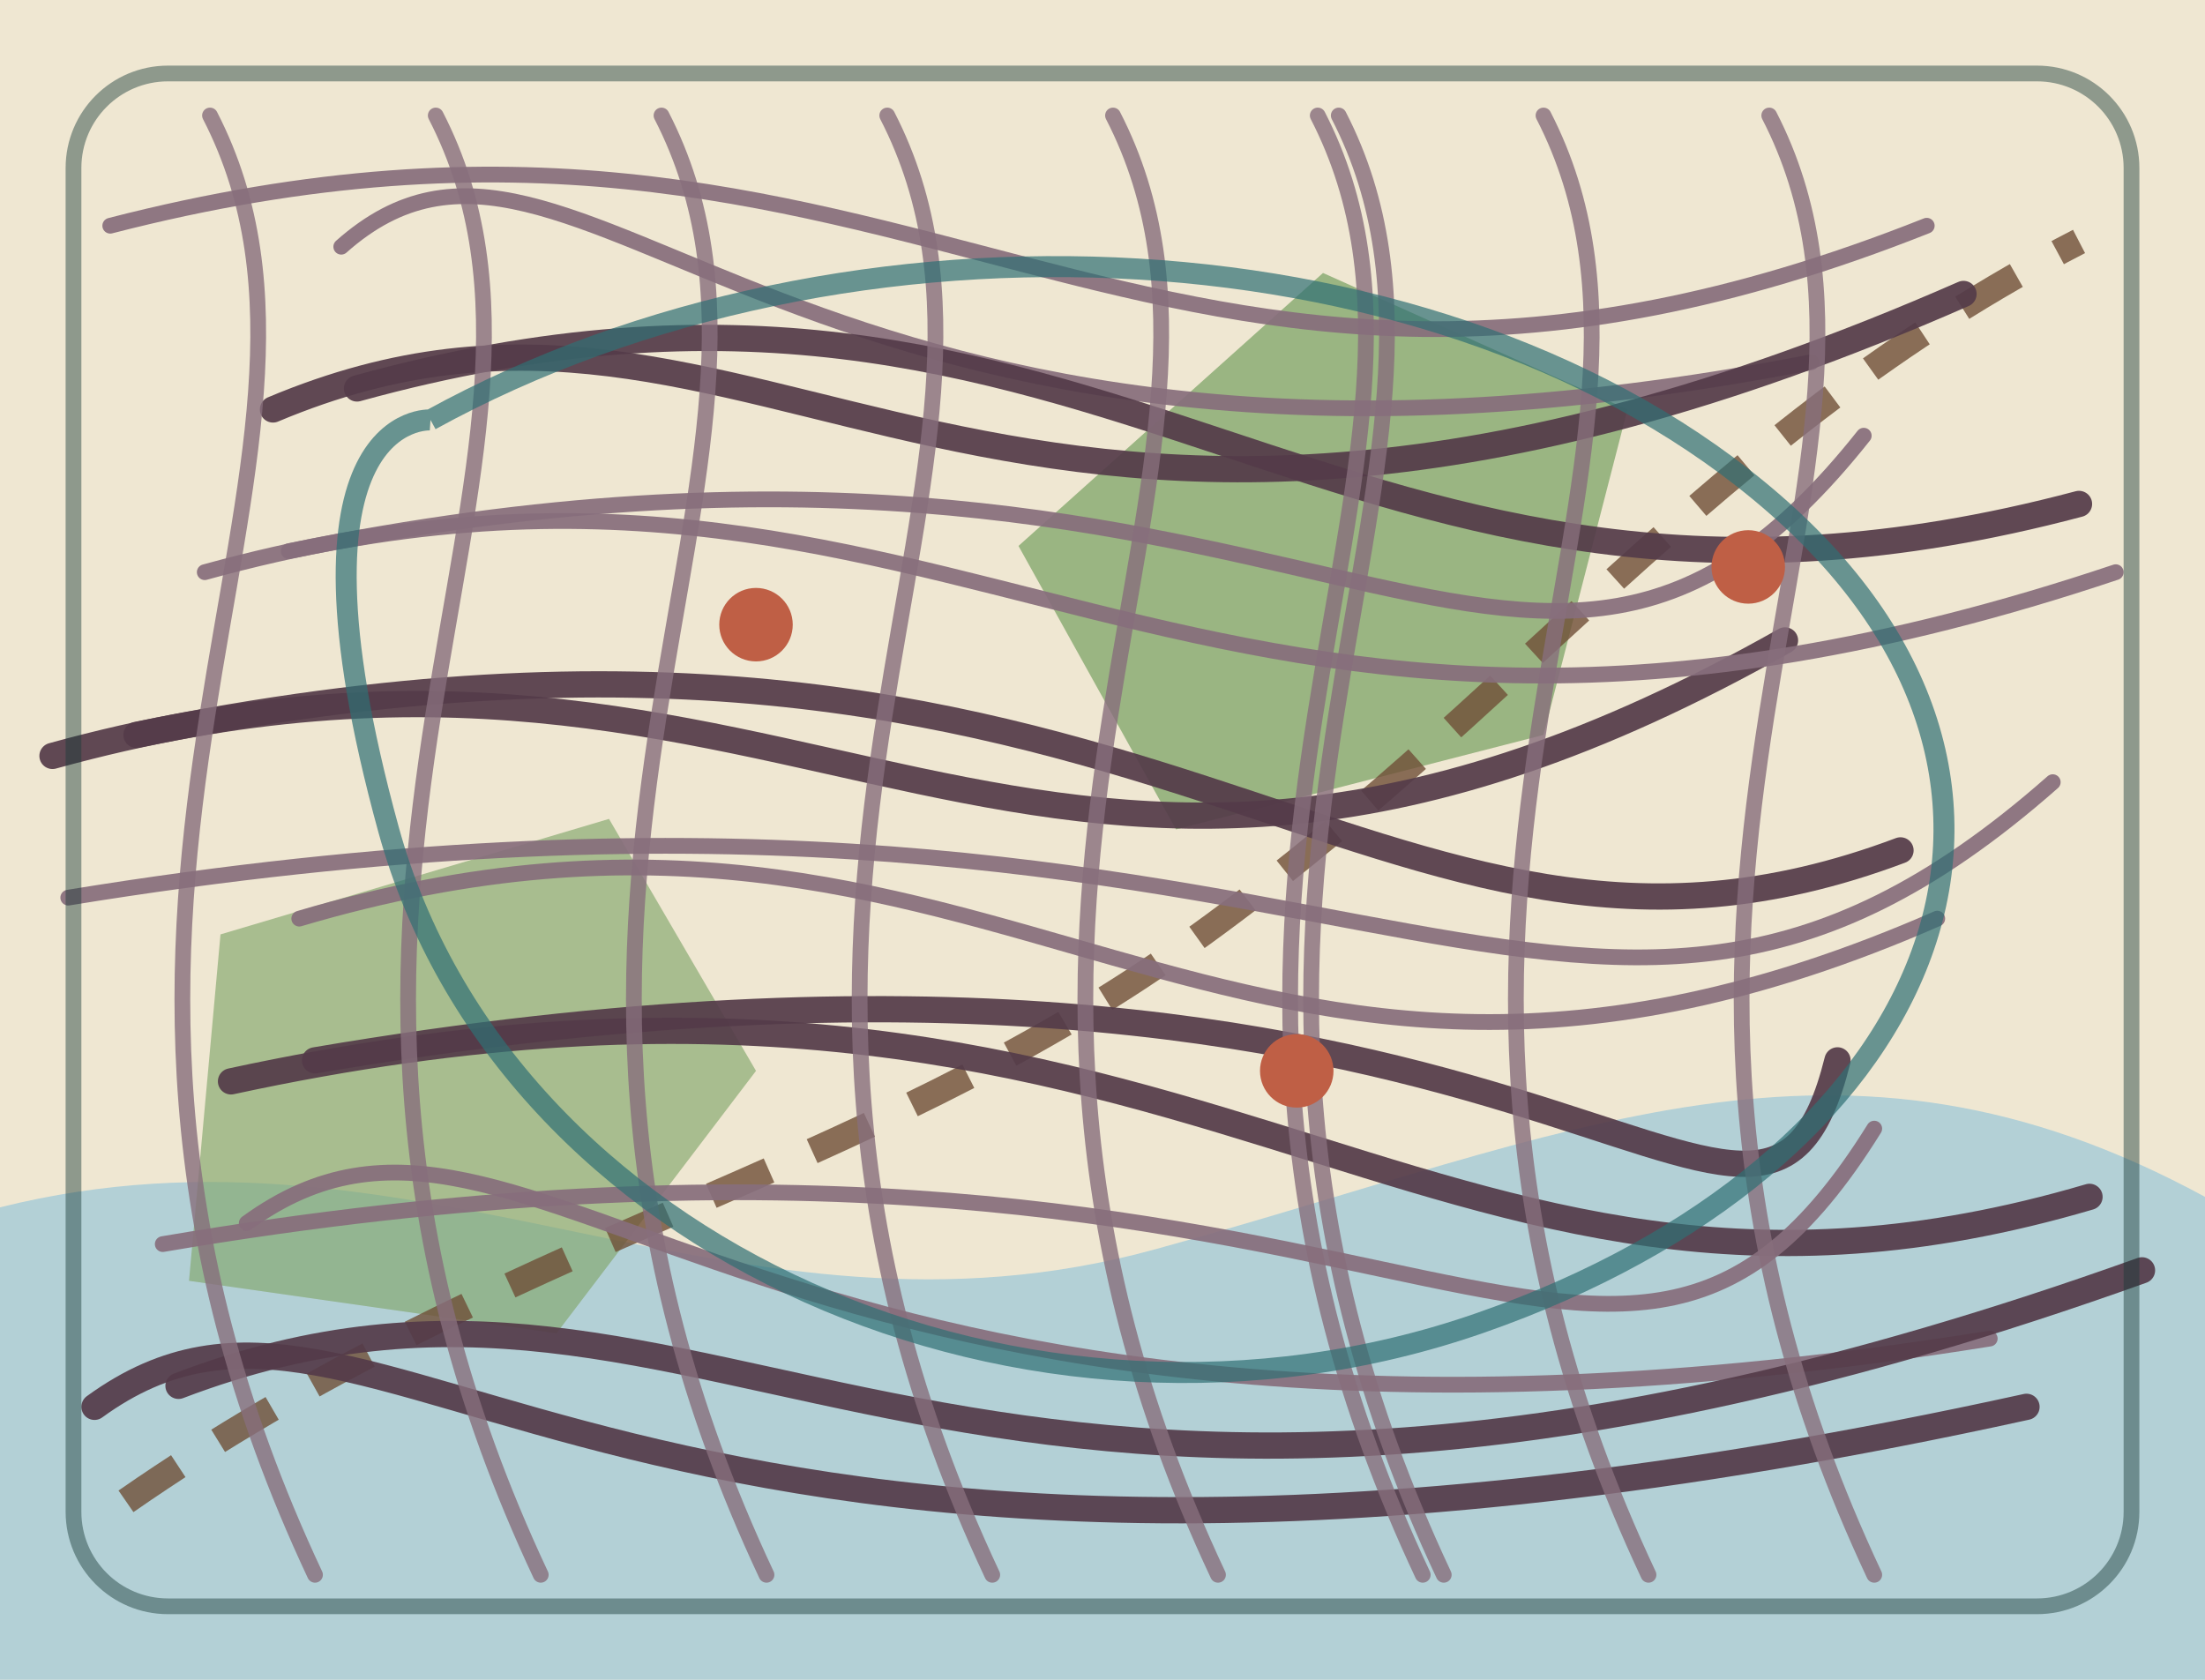
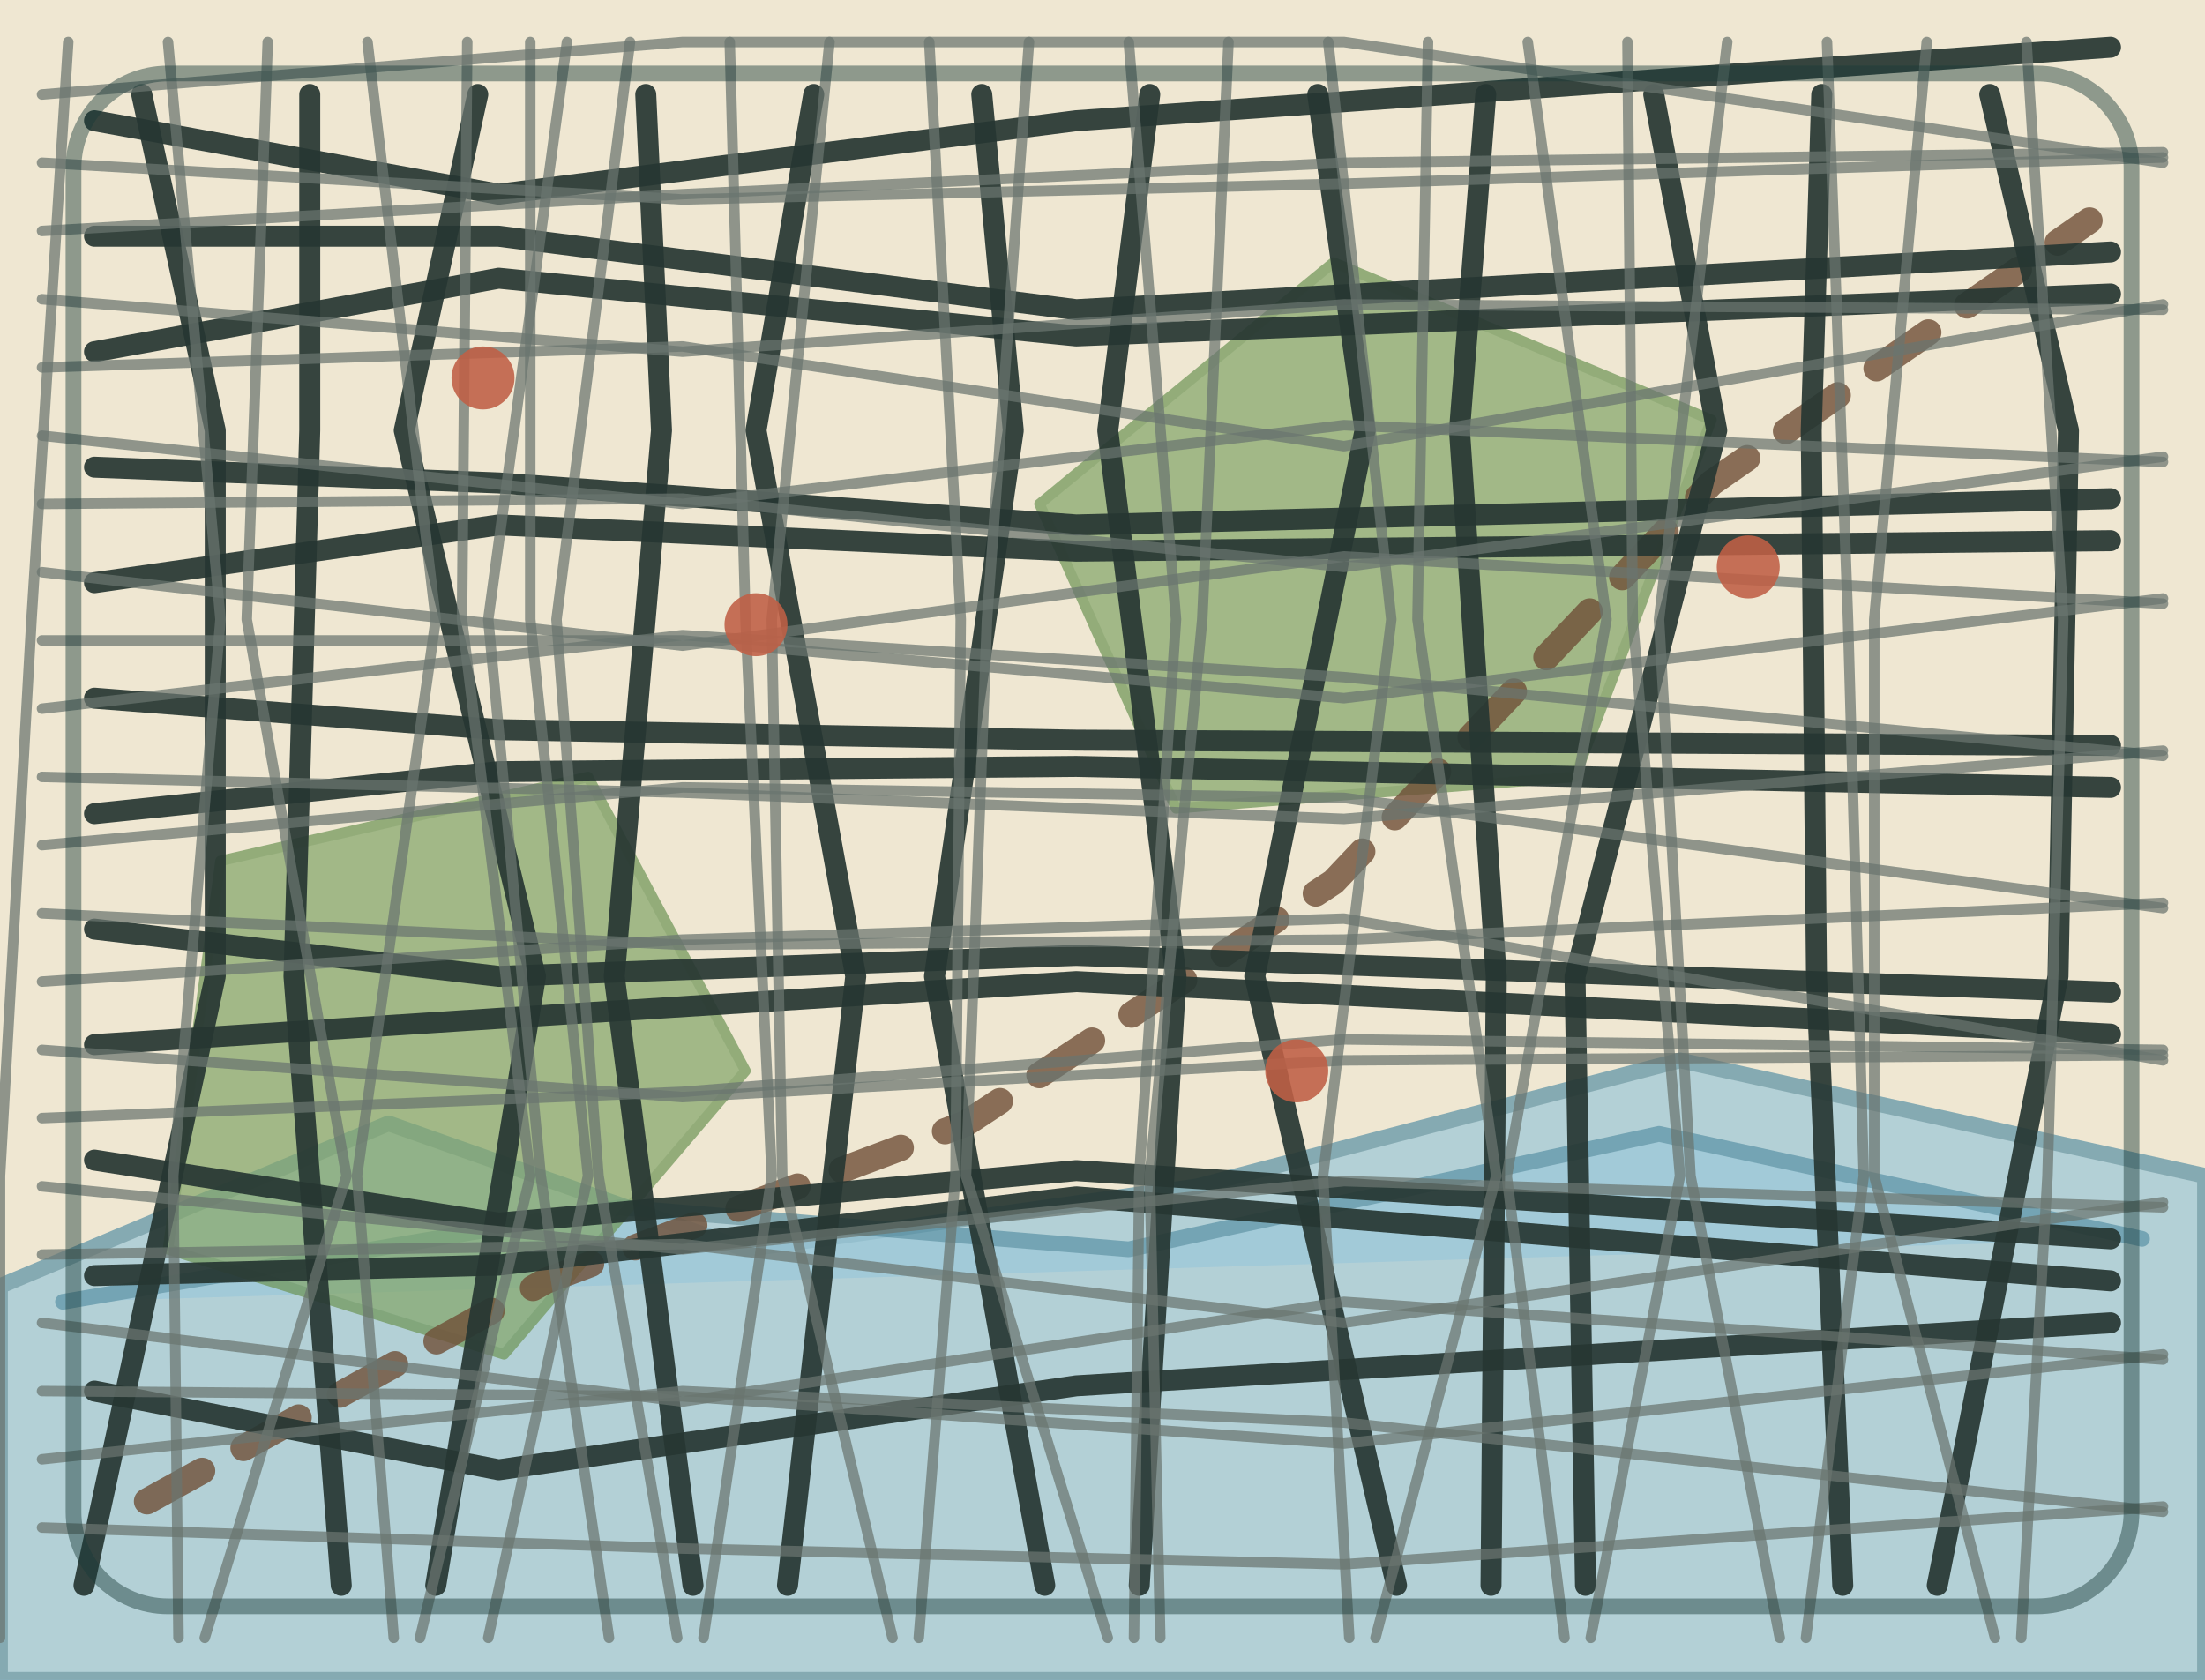
- <svg xmlns="http://www.w3.org/2000/svg" viewBox="0 0 420 320" role="img" aria-label="Unlabeled street grid stage 5">
+ <svg xmlns="http://www.w3.org/2000/svg" viewBox="0 0 420 320" role="img" aria-label="Unlabeled street-grid crop">
  <rect width="420" height="320" fill="#efe7d2" />
-   <path d="M0 230 C80 210 140 260 220 238 S350 190 420 228 L420 320 L0 320 Z" fill="#9bc7d8" opacity="0.72" />
-   <path d="M252 52 l58 26 -16 62 -70 18 -30 -54z" fill="#83a66b" opacity="0.78" />
-   <path d="M42 178 l74 -22 28 48 -38 50 -70 -10z" fill="#83a66b" opacity="0.65" />
-   <path d="M24 286 C96 236 164 224 226 180 S326 82 396 46" fill="none" stroke="#6f4f37" stroke-width="5" stroke-dasharray="12 9" opacity="0.8" />
-   <g>
-     <path d="M10 144 C155 104 195 204 340 122" fill="none" stroke="hsl(326 18% 28%)" stroke-width="5" stroke-linecap="round" opacity="0.92" />
-     <path d="M57 175 C192 135 232 235 369 175" fill="none" stroke="hsl(326 10% 48%)" stroke-width="3" stroke-linecap="round" opacity="0.92" />
-     <path d="M44 206 C229 166 269 266 398 228" fill="none" stroke="hsl(326 18% 28%)" stroke-width="5" stroke-linecap="round" opacity="0.92" />
-     <path d="M31 237 C266 197 306 297 357 215" fill="none" stroke="hsl(326 10% 48%)" stroke-width="3" stroke-linecap="round" opacity="0.92" />
-     <path d="M18 268 C73 228 113 328 386 268" fill="none" stroke="hsl(326 18% 28%)" stroke-width="5" stroke-linecap="round" opacity="0.92" />
-     <path d="M65 47 C110 7 150 107 345 69" fill="none" stroke="hsl(326 10% 48%)" stroke-width="3" stroke-linecap="round" opacity="0.92" />
-     <path d="M52 78 C147 38 187 138 374 56" fill="none" stroke="hsl(326 18% 28%)" stroke-width="5" stroke-linecap="round" opacity="0.92" />
-     <path d="M39 109 C184 69 224 169 403 109" fill="none" stroke="hsl(326 10% 48%)" stroke-width="3" stroke-linecap="round" opacity="0.92" />
-     <path d="M26 140 C221 100 261 200 362 162" fill="none" stroke="hsl(326 18% 28%)" stroke-width="5" stroke-linecap="round" opacity="0.92" />
-     <path d="M13 171 C258 131 298 231 391 149" fill="none" stroke="hsl(326 10% 48%)" stroke-width="3" stroke-linecap="round" opacity="0.92" />
-     <path d="M60 202 C295 162 335 262 350 202" fill="none" stroke="hsl(326 18% 28%)" stroke-width="5" stroke-linecap="round" opacity="0.92" />
-     <path d="M47 233 C102 193 142 293 379 255" fill="none" stroke="hsl(326 10% 48%)" stroke-width="3" stroke-linecap="round" opacity="0.92" />
-     <path d="M34 264 C139 224 179 324 408 242" fill="none" stroke="hsl(326 18% 28%)" stroke-width="5" stroke-linecap="round" opacity="0.92" />
-     <path d="M21 43 C176 3 216 103 367 43" fill="none" stroke="hsl(326 10% 48%)" stroke-width="3" stroke-linecap="round" opacity="0.92" />
-     <path d="M68 74 C213 34 253 134 396 96" fill="none" stroke="hsl(326 18% 28%)" stroke-width="5" stroke-linecap="round" opacity="0.92" />
-     <path d="M55 105 C250 65 290 165 355 83" fill="none" stroke="hsl(326 10% 48%)" stroke-width="3" stroke-linecap="round" opacity="0.92" />
-     <path d="M251 22 C285 88 209 168 271 300" fill="none" stroke="hsl(326 10% 48%)" stroke-width="3" stroke-linecap="round" opacity="0.8" />
-     <path d="M294 22 C328 88 252 168 314 300" fill="none" stroke="hsl(326 10% 48%)" stroke-width="3" stroke-linecap="round" opacity="0.8" />
-     <path d="M337 22 C371 88 295 168 357 300" fill="none" stroke="hsl(326 10% 48%)" stroke-width="3" stroke-linecap="round" opacity="0.8" />
-     <path d="M40 22 C74 88 -2 168 60 300" fill="none" stroke="hsl(326 10% 48%)" stroke-width="3" stroke-linecap="round" opacity="0.8" />
-     <path d="M83 22 C117 88 41 168 103 300" fill="none" stroke="hsl(326 10% 48%)" stroke-width="3" stroke-linecap="round" opacity="0.8" />
-     <path d="M126 22 C160 88 84 168 146 300" fill="none" stroke="hsl(326 10% 48%)" stroke-width="3" stroke-linecap="round" opacity="0.8" />
-     <path d="M169 22 C203 88 127 168 189 300" fill="none" stroke="hsl(326 10% 48%)" stroke-width="3" stroke-linecap="round" opacity="0.8" />
-     <path d="M212 22 C246 88 170 168 232 300" fill="none" stroke="hsl(326 10% 48%)" stroke-width="3" stroke-linecap="round" opacity="0.8" />
-     <path d="M255 22 C289 88 213 168 275 300" fill="none" stroke="hsl(326 10% 48%)" stroke-width="3" stroke-linecap="round" opacity="0.8" />
-   </g>
-   <path d="M82 80 C162 36 276 42 338 96 S368 222 282 252 96 238 74 158 82 80 82 80" fill="none" stroke="#2f6f73" stroke-width="4" opacity="0.7" />
-   <g fill="#bf5f45">
-     <circle cx="144" cy="119" r="7" />
-     <circle cx="247" cy="204" r="7" />
-     <circle cx="333" cy="108" r="7" />
+   <path d="M0 245 L74 214 L142 238 L228 226 L320 202 L420 224 L420 320 L0 320 Z" fill="#9bc7d8" stroke="#5c93a6" stroke-width="3" stroke-linecap="round" stroke-linejoin="round" opacity="0.72" />
+   <path d="M12 248 L118 230 L215 238 L316 216 L408 236" fill="#9bc7d8" stroke="#5c93a6" stroke-width="3" stroke-linecap="round" stroke-linejoin="round" opacity="0.72" />
+   <path d="M42 164 L112 148 L142 204 L96 258 L32 238 Z" fill="#83a66b" stroke="#6f9658" stroke-width="2" stroke-linecap="round" stroke-linejoin="round" opacity="0.72" />
+   <path d="M254 50 L326 80 L300 148 L224 154 L198 96 Z" fill="#83a66b" stroke="#6f9658" stroke-width="2" stroke-linecap="round" stroke-linejoin="round" opacity="0.72" />
+   <path d="M28 286 L104 244 L184 214 L254 168 L326 92 L398 42" fill="none" stroke="#6f4f37" stroke-width="5" stroke-dasharray="12 9" stroke-linecap="round" stroke-linejoin="round" opacity="0.8" />
+   <path d="M18 23 L95 37 L205 23 L402 9" fill="none" stroke="#263632" stroke-width="4" stroke-linecap="round" stroke-linejoin="round" opacity="0.92" />
+   <path d="M18 45 L95 45 L205 59 L402 48" fill="none" stroke="#263632" stroke-width="4" stroke-linecap="round" stroke-linejoin="round" opacity="0.92" />
+   <path d="M18 67 L95 53 L205 64 L402 56" fill="none" stroke="#263632" stroke-width="4" stroke-linecap="round" stroke-linejoin="round" opacity="0.92" />
+   <path d="M18 89 L95 92 L205 100 L402 95" fill="none" stroke="#263632" stroke-width="4" stroke-linecap="round" stroke-linejoin="round" opacity="0.92" />
+   <path d="M18 111 L95 100 L205 105 L402 103" fill="none" stroke="#263632" stroke-width="4" stroke-linecap="round" stroke-linejoin="round" opacity="0.92" />
+   <path d="M18 133 L95 139 L205 141 L402 142" fill="none" stroke="#263632" stroke-width="4" stroke-linecap="round" stroke-linejoin="round" opacity="0.92" />
+   <path d="M18 155 L95 147 L205 146 L402 150" fill="none" stroke="#263632" stroke-width="4" stroke-linecap="round" stroke-linejoin="round" opacity="0.92" />
+   <path d="M18 177 L95 186 L205 182 L402 189" fill="none" stroke="#263632" stroke-width="4" stroke-linecap="round" stroke-linejoin="round" opacity="0.92" />
+   <path d="M18 199 L95 194 L205 187 L402 197" fill="none" stroke="#263632" stroke-width="4" stroke-linecap="round" stroke-linejoin="round" opacity="0.92" />
+   <path d="M18 221 L95 233 L205 223 L402 236" fill="none" stroke="#263632" stroke-width="4" stroke-linecap="round" stroke-linejoin="round" opacity="0.92" />
+   <path d="M18 243 L95 241 L205 228 L402 244" fill="none" stroke="#263632" stroke-width="4" stroke-linecap="round" stroke-linejoin="round" opacity="0.92" />
+   <path d="M18 265 L95 280 L205 264 L402 252" fill="none" stroke="#263632" stroke-width="4" stroke-linecap="round" stroke-linejoin="round" opacity="0.92" />
+   <path d="M27 18 L41 82 L41 186 L16 302" fill="none" stroke="#263632" stroke-width="4" stroke-linecap="round" stroke-linejoin="round" opacity="0.92" />
+   <path d="M59 18 L59 82 L56 186 L65 302" fill="none" stroke="#263632" stroke-width="4" stroke-linecap="round" stroke-linejoin="round" opacity="0.92" />
+   <path d="M91 18 L77 82 L102 186 L83 302" fill="none" stroke="#263632" stroke-width="4" stroke-linecap="round" stroke-linejoin="round" opacity="0.92" />
+   <path d="M123 18 L126 82 L117 186 L132 302" fill="none" stroke="#263632" stroke-width="4" stroke-linecap="round" stroke-linejoin="round" opacity="0.92" />
+   <path d="M155 18 L144 82 L163 186 L150 302" fill="none" stroke="#263632" stroke-width="4" stroke-linecap="round" stroke-linejoin="round" opacity="0.92" />
+   <path d="M187 18 L193 82 L178 186 L199 302" fill="none" stroke="#263632" stroke-width="4" stroke-linecap="round" stroke-linejoin="round" opacity="0.92" />
+   <path d="M219 18 L211 82 L224 186 L217 302" fill="none" stroke="#263632" stroke-width="4" stroke-linecap="round" stroke-linejoin="round" opacity="0.92" />
+   <path d="M251 18 L260 82 L239 186 L266 302" fill="none" stroke="#263632" stroke-width="4" stroke-linecap="round" stroke-linejoin="round" opacity="0.92" />
+   <path d="M283 18 L278 82 L285 186 L284 302" fill="none" stroke="#263632" stroke-width="4" stroke-linecap="round" stroke-linejoin="round" opacity="0.92" />
+   <path d="M315 18 L327 82 L300 186 L302 302" fill="none" stroke="#263632" stroke-width="4" stroke-linecap="round" stroke-linejoin="round" opacity="0.92" />
+   <path d="M347 18 L345 82 L346 186 L351 302" fill="none" stroke="#263632" stroke-width="4" stroke-linecap="round" stroke-linejoin="round" opacity="0.92" />
+   <path d="M379 18 L394 82 L392 186 L369 302" fill="none" stroke="#263632" stroke-width="4" stroke-linecap="round" stroke-linejoin="round" opacity="0.92" />
+   <path d="M8 109 L130 123 L256 106 L412 115" fill="none" stroke="#69756f" stroke-width="2" stroke-linecap="round" stroke-linejoin="round" opacity="0.72" />
+   <path d="M8 122 L130 122 L256 133 L412 114" fill="none" stroke="#69756f" stroke-width="2" stroke-linecap="round" stroke-linejoin="round" opacity="0.72" />
+   <path d="M8 135 L130 121 L256 129 L412 144" fill="none" stroke="#69756f" stroke-width="2" stroke-linecap="round" stroke-linejoin="round" opacity="0.72" />
+   <path d="M8 148 L130 151 L256 156 L412 143" fill="none" stroke="#69756f" stroke-width="2" stroke-linecap="round" stroke-linejoin="round" opacity="0.72" />
+   <path d="M8 161 L130 150 L256 152 L412 173" fill="none" stroke="#69756f" stroke-width="2" stroke-linecap="round" stroke-linejoin="round" opacity="0.72" />
+   <path d="M8 174 L130 180 L256 179 L412 172" fill="none" stroke="#69756f" stroke-width="2" stroke-linecap="round" stroke-linejoin="round" opacity="0.72" />
+   <path d="M8 187 L130 179 L256 175 L412 202" fill="none" stroke="#69756f" stroke-width="2" stroke-linecap="round" stroke-linejoin="round" opacity="0.72" />
+   <path d="M8 200 L130 209 L256 202 L412 201" fill="none" stroke="#69756f" stroke-width="2" stroke-linecap="round" stroke-linejoin="round" opacity="0.72" />
+   <path d="M8 213 L130 208 L256 198 L412 200" fill="none" stroke="#69756f" stroke-width="2" stroke-linecap="round" stroke-linejoin="round" opacity="0.72" />
+   <path d="M8 226 L130 238 L256 225 L412 230" fill="none" stroke="#69756f" stroke-width="2" stroke-linecap="round" stroke-linejoin="round" opacity="0.72" />
+   <path d="M8 239 L130 237 L256 252 L412 229" fill="none" stroke="#69756f" stroke-width="2" stroke-linecap="round" stroke-linejoin="round" opacity="0.72" />
+   <path d="M8 252 L130 267 L256 248 L412 259" fill="none" stroke="#69756f" stroke-width="2" stroke-linecap="round" stroke-linejoin="round" opacity="0.72" />
+   <path d="M8 265 L130 266 L256 275 L412 258" fill="none" stroke="#69756f" stroke-width="2" stroke-linecap="round" stroke-linejoin="round" opacity="0.72" />
+   <path d="M8 278 L130 265 L256 271 L412 288" fill="none" stroke="#69756f" stroke-width="2" stroke-linecap="round" stroke-linejoin="round" opacity="0.72" />
+   <path d="M8 291 L130 295 L256 298 L412 287" fill="none" stroke="#69756f" stroke-width="2" stroke-linecap="round" stroke-linejoin="round" opacity="0.72" />
+   <path d="M8 18 L130 8 L256 8 L412 31" fill="none" stroke="#69756f" stroke-width="2" stroke-linecap="round" stroke-linejoin="round" opacity="0.72" />
+   <path d="M8 31 L130 38 L256 35 L412 30" fill="none" stroke="#69756f" stroke-width="2" stroke-linecap="round" stroke-linejoin="round" opacity="0.72" />
+   <path d="M8 44 L130 37 L256 31 L412 29" fill="none" stroke="#69756f" stroke-width="2" stroke-linecap="round" stroke-linejoin="round" opacity="0.72" />
+   <path d="M8 57 L130 67 L256 58 L412 59" fill="none" stroke="#69756f" stroke-width="2" stroke-linecap="round" stroke-linejoin="round" opacity="0.72" />
+   <path d="M8 70 L130 66 L256 85 L412 58" fill="none" stroke="#69756f" stroke-width="2" stroke-linecap="round" stroke-linejoin="round" opacity="0.72" />
+   <path d="M8 83 L130 96 L256 81 L412 88" fill="none" stroke="#69756f" stroke-width="2" stroke-linecap="round" stroke-linejoin="round" opacity="0.72" />
+   <path d="M8 96 L130 95 L256 108 L412 87" fill="none" stroke="#69756f" stroke-width="2" stroke-linecap="round" stroke-linejoin="round" opacity="0.72" />
+   <path d="M101 8 L101 118 L112 224 L93 312" fill="none" stroke="#69756f" stroke-width="2" stroke-linecap="round" stroke-linejoin="round" opacity="0.72" />
+   <path d="M120 8 L106 118 L114 224 L129 312" fill="none" stroke="#69756f" stroke-width="2" stroke-linecap="round" stroke-linejoin="round" opacity="0.72" />
+   <path d="M139 8 L142 118 L147 224 L134 312" fill="none" stroke="#69756f" stroke-width="2" stroke-linecap="round" stroke-linejoin="round" opacity="0.72" />
+   <path d="M158 8 L147 118 L149 224 L170 312" fill="none" stroke="#69756f" stroke-width="2" stroke-linecap="round" stroke-linejoin="round" opacity="0.72" />
+   <path d="M177 8 L183 118 L182 224 L175 312" fill="none" stroke="#69756f" stroke-width="2" stroke-linecap="round" stroke-linejoin="round" opacity="0.72" />
+   <path d="M196 8 L188 118 L184 224 L211 312" fill="none" stroke="#69756f" stroke-width="2" stroke-linecap="round" stroke-linejoin="round" opacity="0.72" />
+   <path d="M215 8 L224 118 L217 224 L216 312" fill="none" stroke="#69756f" stroke-width="2" stroke-linecap="round" stroke-linejoin="round" opacity="0.72" />
+   <path d="M234 8 L229 118 L219 224 L221 312" fill="none" stroke="#69756f" stroke-width="2" stroke-linecap="round" stroke-linejoin="round" opacity="0.72" />
+   <path d="M253 8 L265 118 L252 224 L257 312" fill="none" stroke="#69756f" stroke-width="2" stroke-linecap="round" stroke-linejoin="round" opacity="0.72" />
+   <path d="M272 8 L270 118 L285 224 L262 312" fill="none" stroke="#69756f" stroke-width="2" stroke-linecap="round" stroke-linejoin="round" opacity="0.72" />
+   <path d="M291 8 L306 118 L287 224 L298 312" fill="none" stroke="#69756f" stroke-width="2" stroke-linecap="round" stroke-linejoin="round" opacity="0.72" />
+   <path d="M310 8 L311 118 L320 224 L303 312" fill="none" stroke="#69756f" stroke-width="2" stroke-linecap="round" stroke-linejoin="round" opacity="0.72" />
+   <path d="M329 8 L316 118 L322 224 L339 312" fill="none" stroke="#69756f" stroke-width="2" stroke-linecap="round" stroke-linejoin="round" opacity="0.72" />
+   <path d="M348 8 L352 118 L355 224 L344 312" fill="none" stroke="#69756f" stroke-width="2" stroke-linecap="round" stroke-linejoin="round" opacity="0.72" />
+   <path d="M367 8 L357 118 L357 224 L380 312" fill="none" stroke="#69756f" stroke-width="2" stroke-linecap="round" stroke-linejoin="round" opacity="0.72" />
+   <path d="M386 8 L393 118 L390 224 L385 312" fill="none" stroke="#69756f" stroke-width="2" stroke-linecap="round" stroke-linejoin="round" opacity="0.72" />
+   <path d="M13 8 L6 118 L0 224 L0 312" fill="none" stroke="#69756f" stroke-width="2" stroke-linecap="round" stroke-linejoin="round" opacity="0.72" />
+   <path d="M32 8 L42 118 L33 224 L34 312" fill="none" stroke="#69756f" stroke-width="2" stroke-linecap="round" stroke-linejoin="round" opacity="0.72" />
+   <path d="M51 8 L47 118 L66 224 L39 312" fill="none" stroke="#69756f" stroke-width="2" stroke-linecap="round" stroke-linejoin="round" opacity="0.72" />
+   <path d="M70 8 L83 118 L68 224 L75 312" fill="none" stroke="#69756f" stroke-width="2" stroke-linecap="round" stroke-linejoin="round" opacity="0.72" />
+   <path d="M89 8 L88 118 L101 224 L80 312" fill="none" stroke="#69756f" stroke-width="2" stroke-linecap="round" stroke-linejoin="round" opacity="0.72" />
+   <path d="M108 8 L93 118 L103 224 L116 312" fill="none" stroke="#69756f" stroke-width="2" stroke-linecap="round" stroke-linejoin="round" opacity="0.72" />
+   <g fill="#bf5f45" opacity="0.88">
+     <circle cx="144" cy="119" r="6" />
+     <circle cx="247" cy="204" r="6" />
+     <circle cx="333" cy="108" r="6" />
+     <circle cx="92" cy="72" r="6" />
  </g>
  <rect x="14" y="14" width="392" height="292" rx="18" fill="none" stroke="#183a37" stroke-width="3" opacity="0.45" />
</svg>
